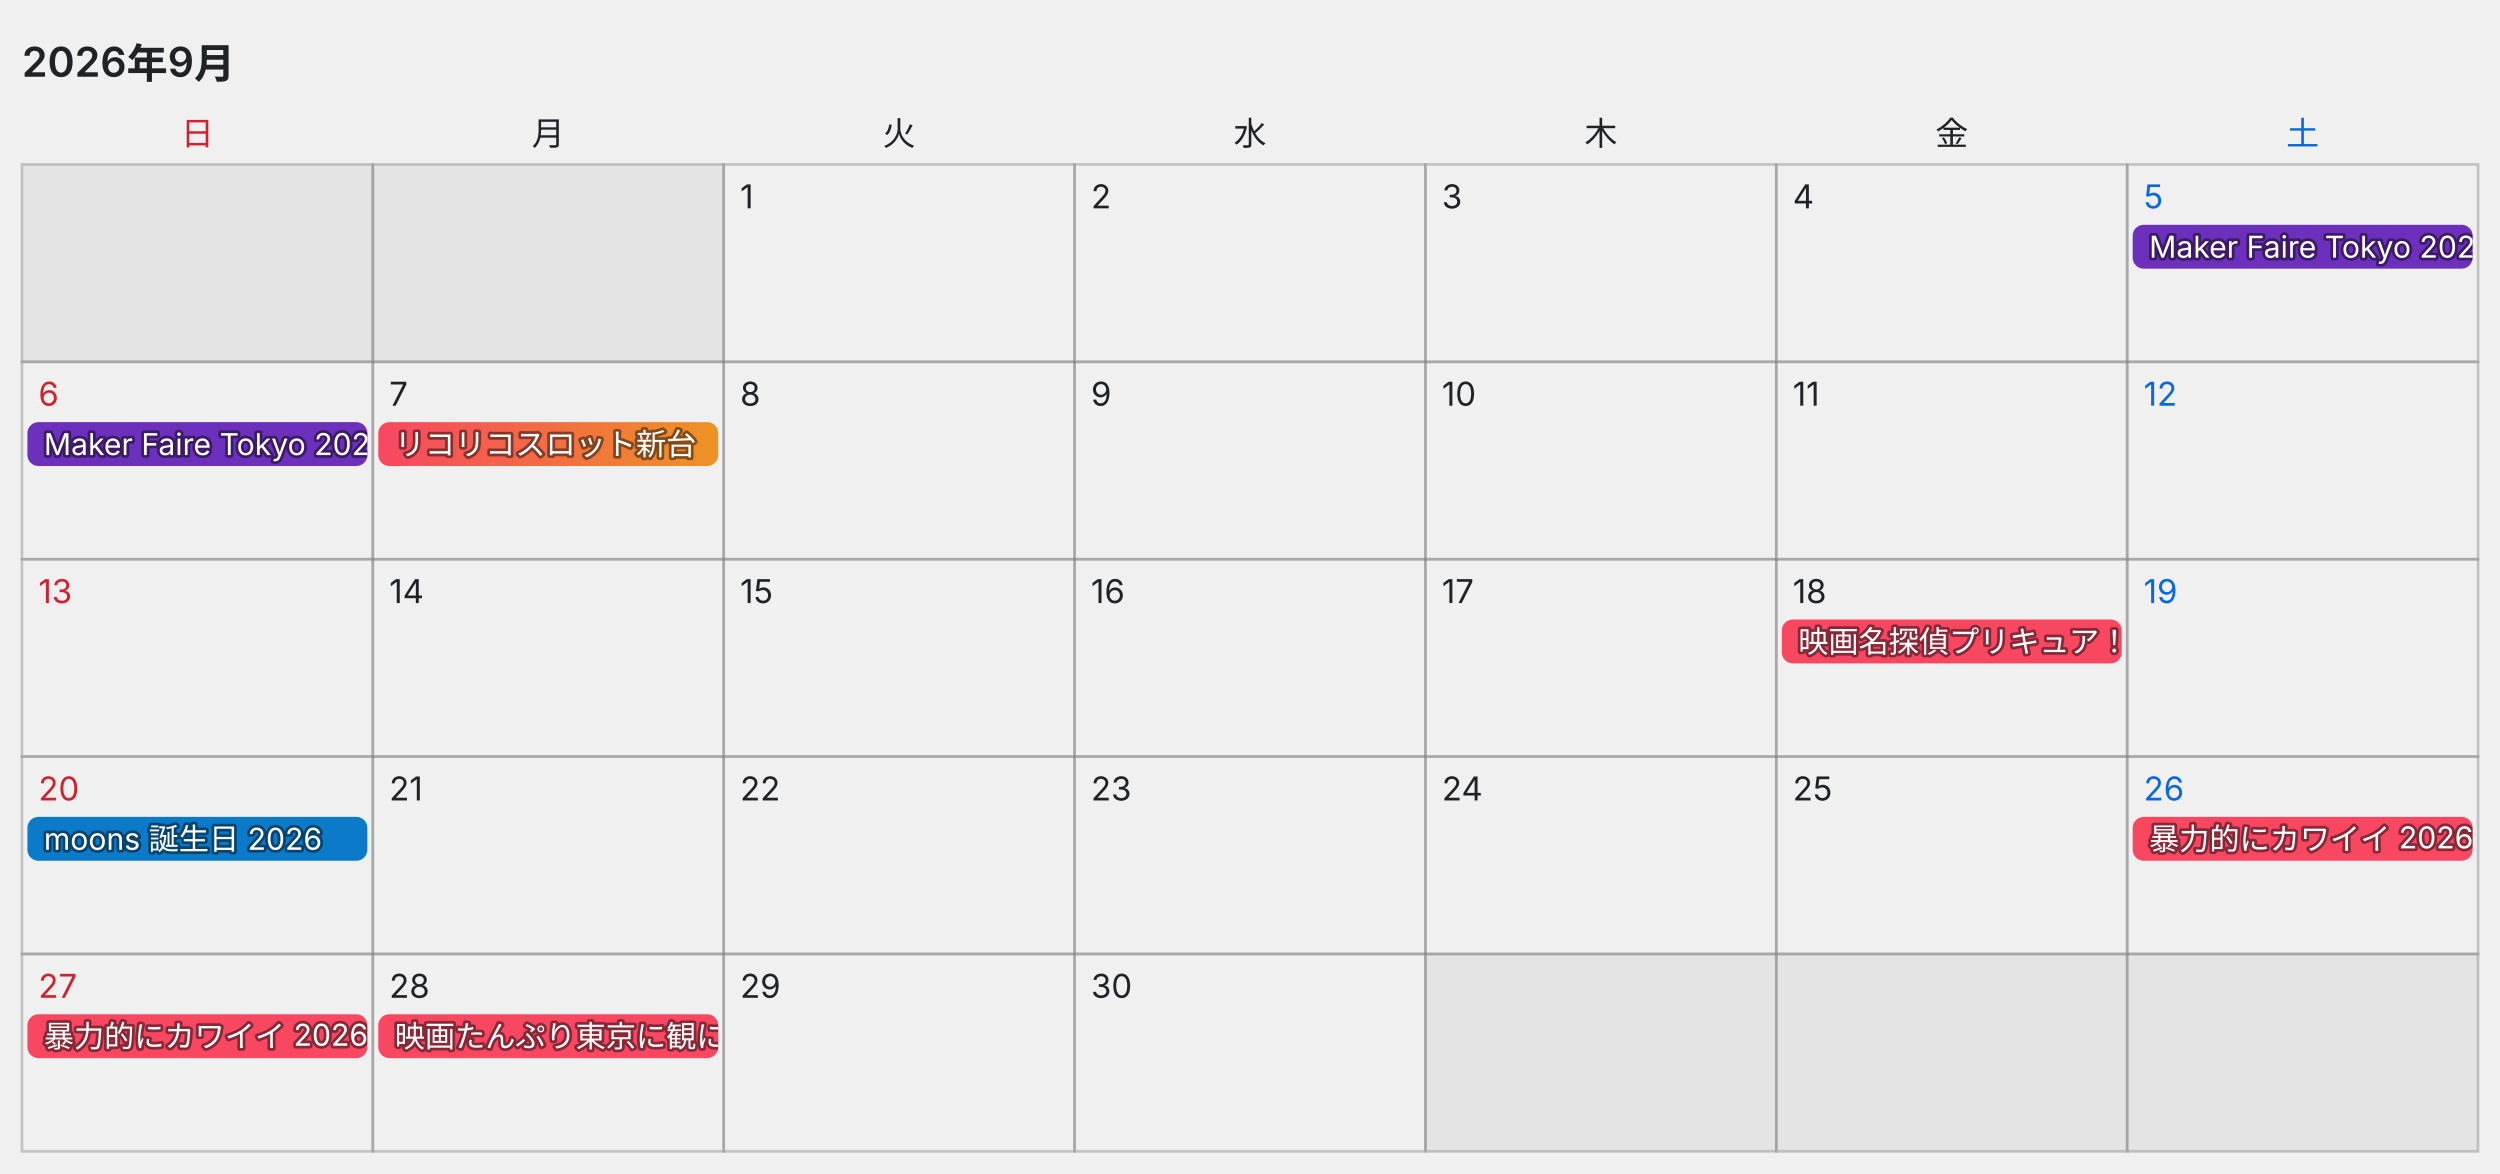
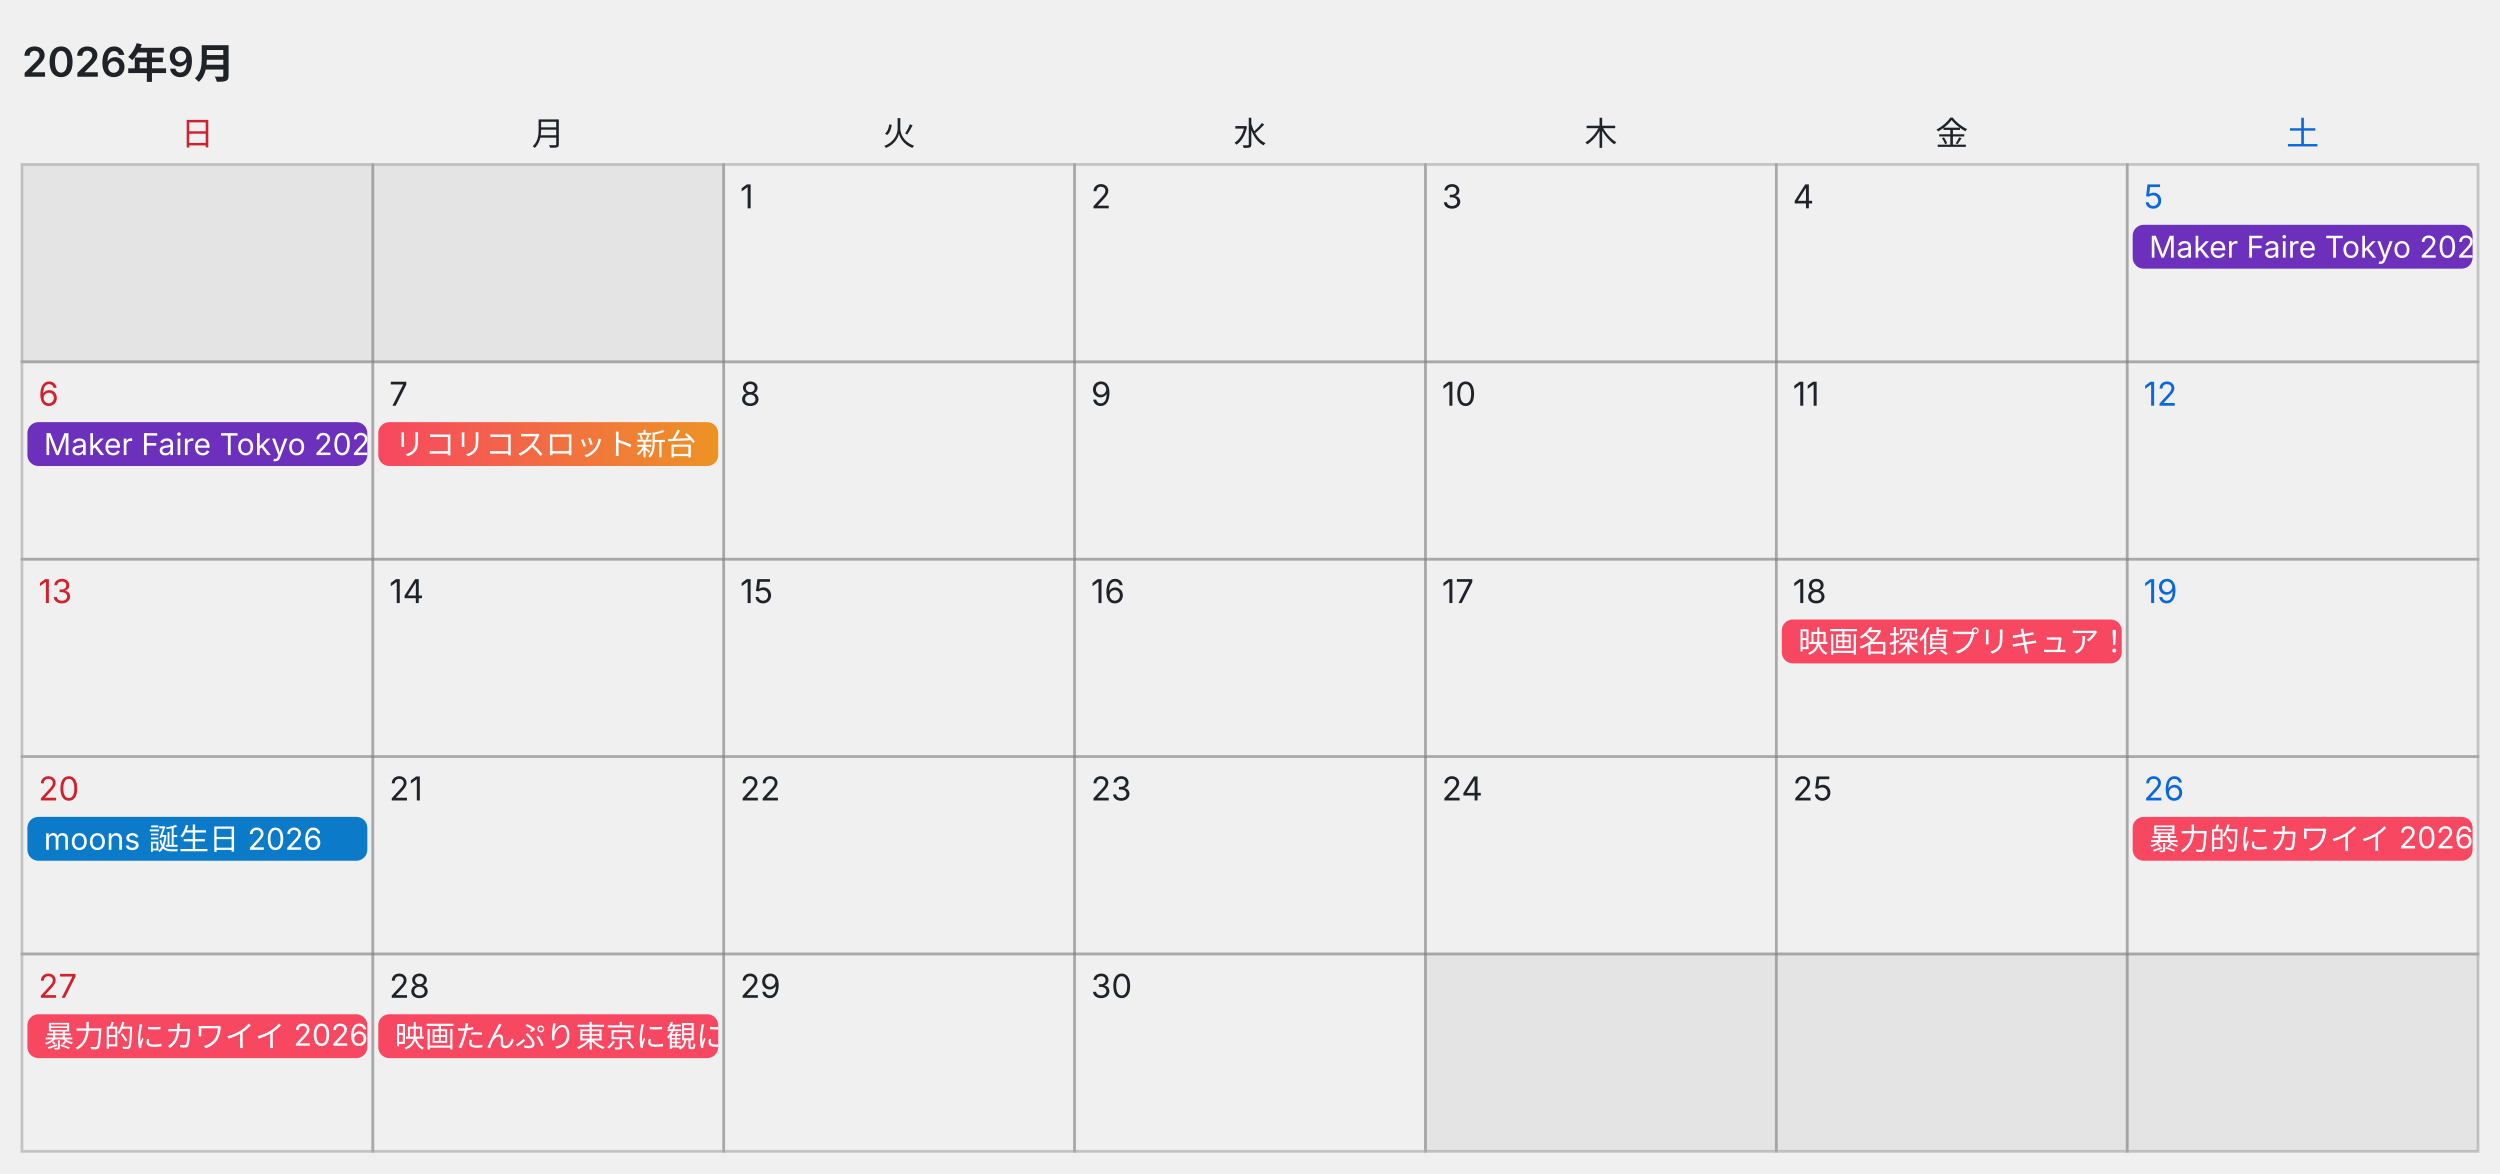
<svg xmlns="http://www.w3.org/2000/svg" width="912" height="428" viewBox="0 0 912 428" role="img" aria-label="カレンダー 2026年9月">
  <style>
  text { font-family: -apple-system, "Segoe UI", "Hiragino Sans", "Noto Sans JP", Meiryo, sans-serif; font-size: 12px; fill: #1f2328; }
  .title { font-size: 15px; font-weight: 600; }
  .cell { fill: none; stroke: #808080; stroke-opacity: 0.4; }
  .out { fill: #808080; fill-opacity: 0.1; stroke: #808080; stroke-opacity: 0.4; }
  .sat { fill: #0969da; }
  .sun { fill: #cf222e; }
-   .bar-text { font-size: 11px; fill: #ffffff; paint-order: stroke; stroke: #000000; stroke-opacity: 0.45; stroke-width: 2px; stroke-linejoin: round; }
+   .bar-text { font-size: 11px; fill: #ffffff; }
  @media (prefers-color-scheme: dark) {
    text { fill: #e6edf3; }
    .sat { fill: #4493f8; }
    .sun { fill: #f85149; }
  }
</style>
  <text x="8" y="28" class="title">2026年9月</text>
  <text x="72" y="53" text-anchor="middle" class="sun">日</text>
  <text x="200" y="53" text-anchor="middle">月</text>
  <text x="328" y="53" text-anchor="middle">火</text>
  <text x="456" y="53" text-anchor="middle">水</text>
  <text x="584" y="53" text-anchor="middle">木</text>
  <text x="712" y="53" text-anchor="middle">金</text>
  <text x="840" y="53" text-anchor="middle" class="sat">土</text>
  <rect x="8" y="60" width="128" height="72" class="out" />
  <rect x="136" y="60" width="128" height="72" class="out" />
  <rect x="264" y="60" width="128" height="72" class="cell" />
  <text x="270" y="76">1</text>
  <rect x="392" y="60" width="128" height="72" class="cell" />
  <text x="398" y="76">2</text>
  <rect x="520" y="60" width="128" height="72" class="cell" />
  <text x="526" y="76">3</text>
  <rect x="648" y="60" width="128" height="72" class="cell" />
  <text x="654" y="76">4</text>
  <rect x="776" y="60" width="128" height="72" class="cell" />
  <text x="782" y="76" class="sat">5</text>
  <svg x="778" y="82" width="124" height="16">
    <rect width="124" height="16" rx="4" class="bar" fill="#6c30bc" />
    <text x="6" y="12" class="bar-text">Maker Faire Tokyo 2026</text>
  </svg>
  <rect x="8" y="132" width="128" height="72" class="cell" />
  <text x="14" y="148" class="sun">6</text>
  <rect x="136" y="132" width="128" height="72" class="cell" />
  <text x="142" y="148">7</text>
  <rect x="264" y="132" width="128" height="72" class="cell" />
  <text x="270" y="148">8</text>
  <rect x="392" y="132" width="128" height="72" class="cell" />
  <text x="398" y="148">9</text>
  <rect x="520" y="132" width="128" height="72" class="cell" />
  <text x="526" y="148">10</text>
  <rect x="648" y="132" width="128" height="72" class="cell" />
  <text x="654" y="148">11</text>
  <rect x="776" y="132" width="128" height="72" class="cell" />
  <text x="782" y="148" class="sat">12</text>
  <svg x="10" y="154" width="124" height="16">
    <rect width="124" height="16" rx="4" class="bar" fill="#6c30bc" />
    <text x="6" y="12" class="bar-text">Maker Faire Tokyo 2026</text>
  </svg>
  <svg x="138" y="154" width="124" height="16">
    <defs>
      <linearGradient id="bar-gradient-2" x1="0%" y1="0%" x2="100%" y2="0%">
        <stop offset="0%" stop-color="#f74761" />
        <stop offset="100%" stop-color="#ed9324" />
      </linearGradient>
    </defs>
    <rect width="124" height="16" rx="4" class="bar" fill="url(#bar-gradient-2)" />
    <text x="6" y="12" class="bar-text">リコリコスロット新台</text>
  </svg>
  <rect x="8" y="204" width="128" height="72" class="cell" />
  <text x="14" y="220" class="sun">13</text>
  <rect x="136" y="204" width="128" height="72" class="cell" />
  <text x="142" y="220">14</text>
  <rect x="264" y="204" width="128" height="72" class="cell" />
  <text x="270" y="220">15</text>
  <rect x="392" y="204" width="128" height="72" class="cell" />
  <text x="398" y="220">16</text>
  <rect x="520" y="204" width="128" height="72" class="cell" />
  <text x="526" y="220">17</text>
  <rect x="648" y="204" width="128" height="72" class="cell" />
  <text x="654" y="220">18</text>
  <rect x="776" y="204" width="128" height="72" class="cell" />
  <text x="782" y="220" class="sat">19</text>
  <svg x="650" y="226" width="124" height="16">
    <rect width="124" height="16" rx="4" class="bar" fill="#f74761" />
    <text x="6" y="12" class="bar-text">映画名探偵プリキュア！公開日</text>
  </svg>
  <rect x="8" y="276" width="128" height="72" class="cell" />
  <text x="14" y="292" class="sun">20</text>
  <rect x="136" y="276" width="128" height="72" class="cell" />
  <text x="142" y="292">21</text>
  <rect x="264" y="276" width="128" height="72" class="cell" />
  <text x="270" y="292">22</text>
  <rect x="392" y="276" width="128" height="72" class="cell" />
  <text x="398" y="292">23</text>
  <rect x="520" y="276" width="128" height="72" class="cell" />
  <text x="526" y="292">24</text>
  <rect x="648" y="276" width="128" height="72" class="cell" />
  <text x="654" y="292">25</text>
  <rect x="776" y="276" width="128" height="72" class="cell" />
  <text x="782" y="292" class="sat">26</text>
  <svg x="10" y="298" width="124" height="16">
    <rect width="124" height="16" rx="4" class="bar" fill="#0b7ac8" />
    <text x="6" y="12" class="bar-text">moons 誕生日 2026</text>
  </svg>
  <svg x="778" y="298" width="124" height="16">
    <rect width="124" height="16" rx="4" class="bar" fill="#f74761" />
    <text x="6" y="12" class="bar-text">暴力的にカワイイ 2026</text>
  </svg>
  <rect x="8" y="348" width="128" height="72" class="cell" />
  <text x="14" y="364" class="sun">27</text>
  <rect x="136" y="348" width="128" height="72" class="cell" />
  <text x="142" y="364">28</text>
  <rect x="264" y="348" width="128" height="72" class="cell" />
  <text x="270" y="364">29</text>
  <rect x="392" y="348" width="128" height="72" class="cell" />
  <text x="398" y="364">30</text>
  <rect x="520" y="348" width="128" height="72" class="out" />
  <rect x="648" y="348" width="128" height="72" class="out" />
  <rect x="776" y="348" width="128" height="72" class="out" />
  <svg x="10" y="370" width="124" height="16">
    <rect width="124" height="16" rx="4" class="bar" fill="#f74761" />
    <text x="6" y="12" class="bar-text">暴力的にカワイイ 2026</text>
  </svg>
  <svg x="138" y="370" width="124" height="16">
    <rect width="124" height="16" rx="4" class="bar" fill="#f74761" />
    <text x="6" y="12" class="bar-text">映画たんぷり東京に観にいく</text>
  </svg>
</svg>
